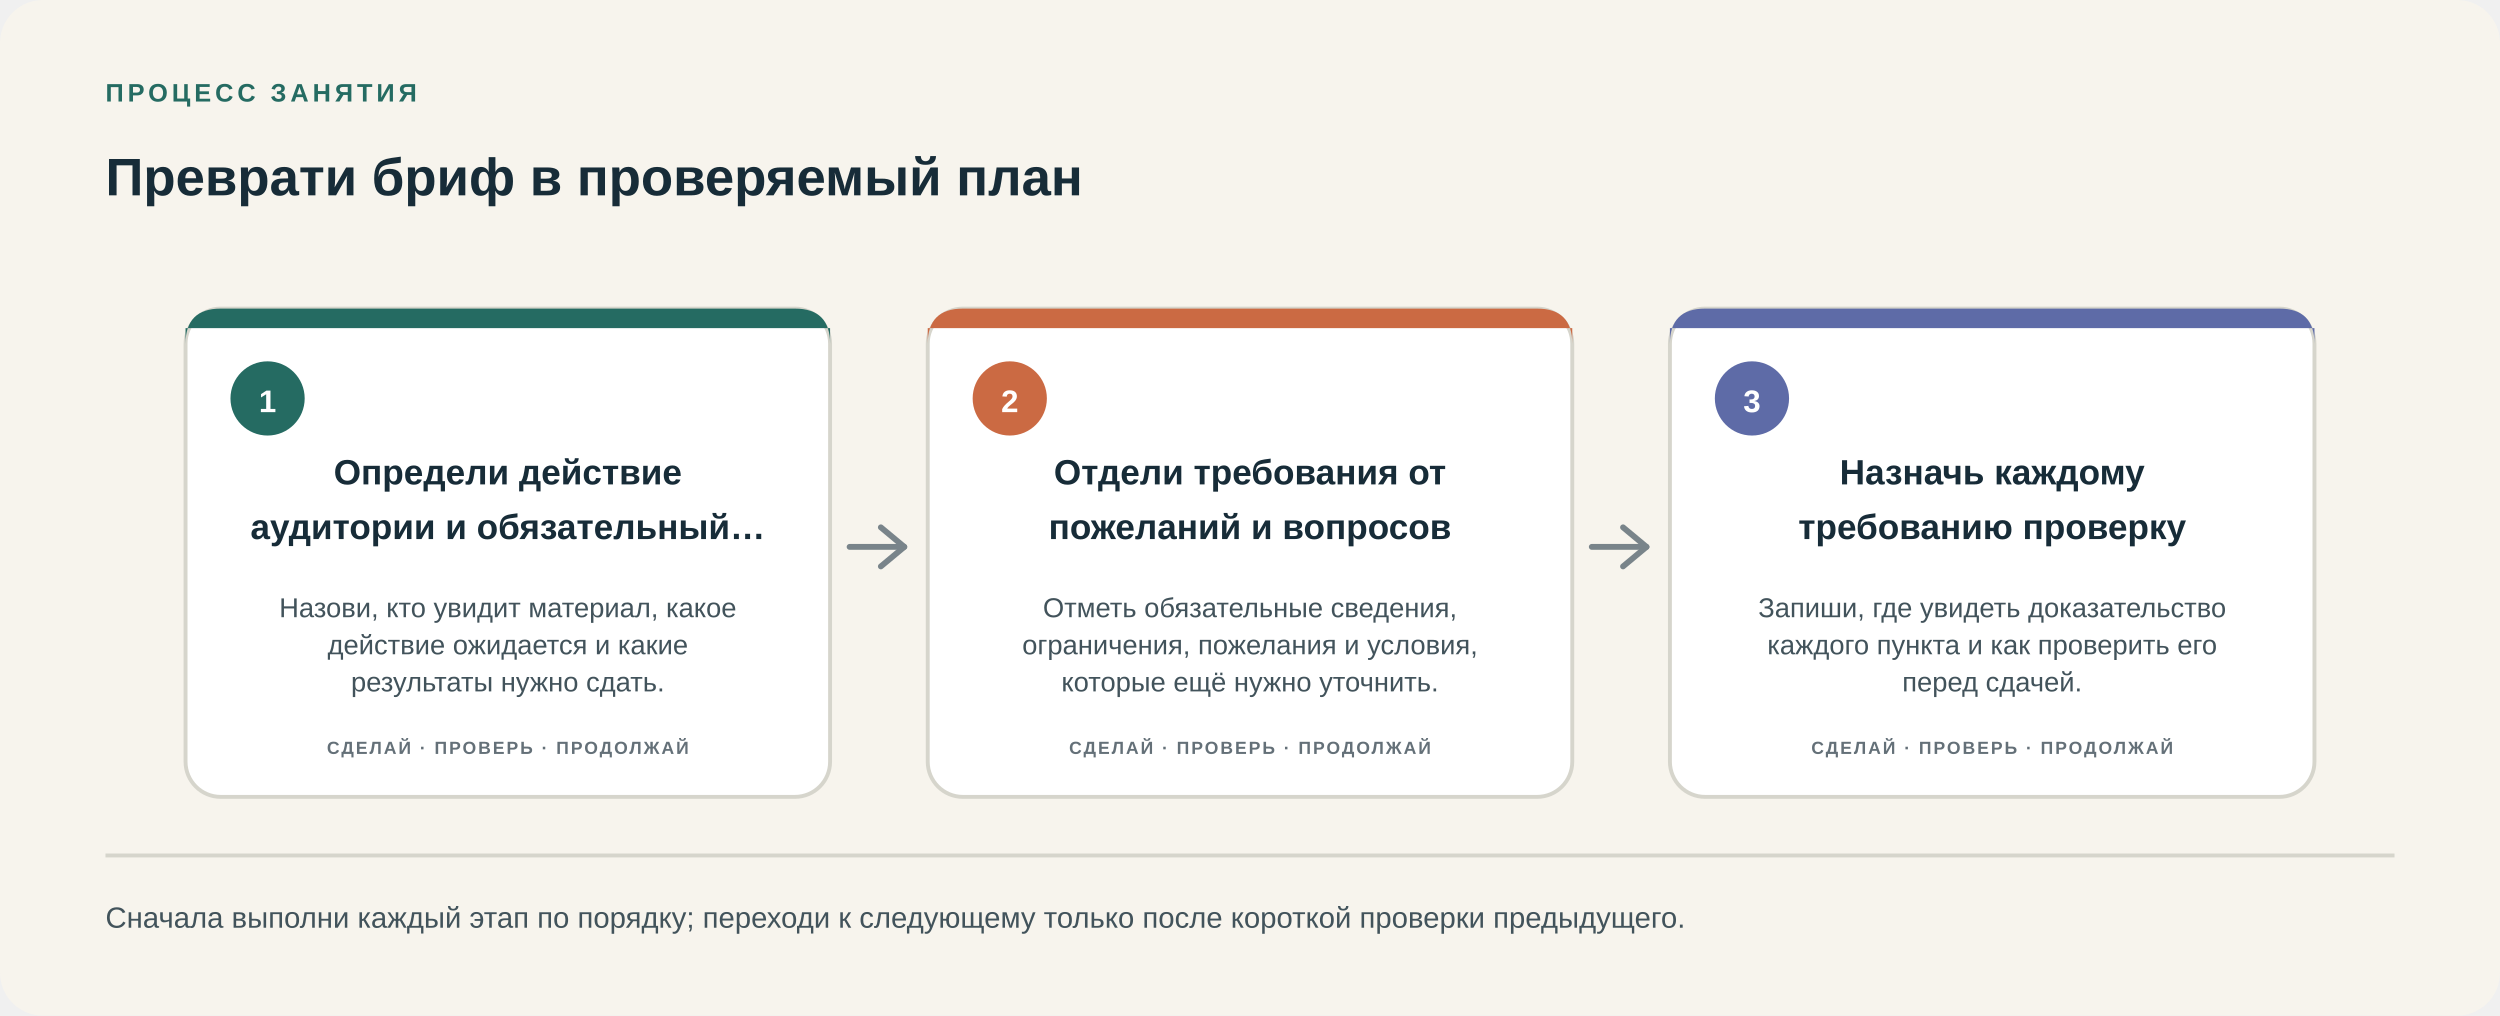
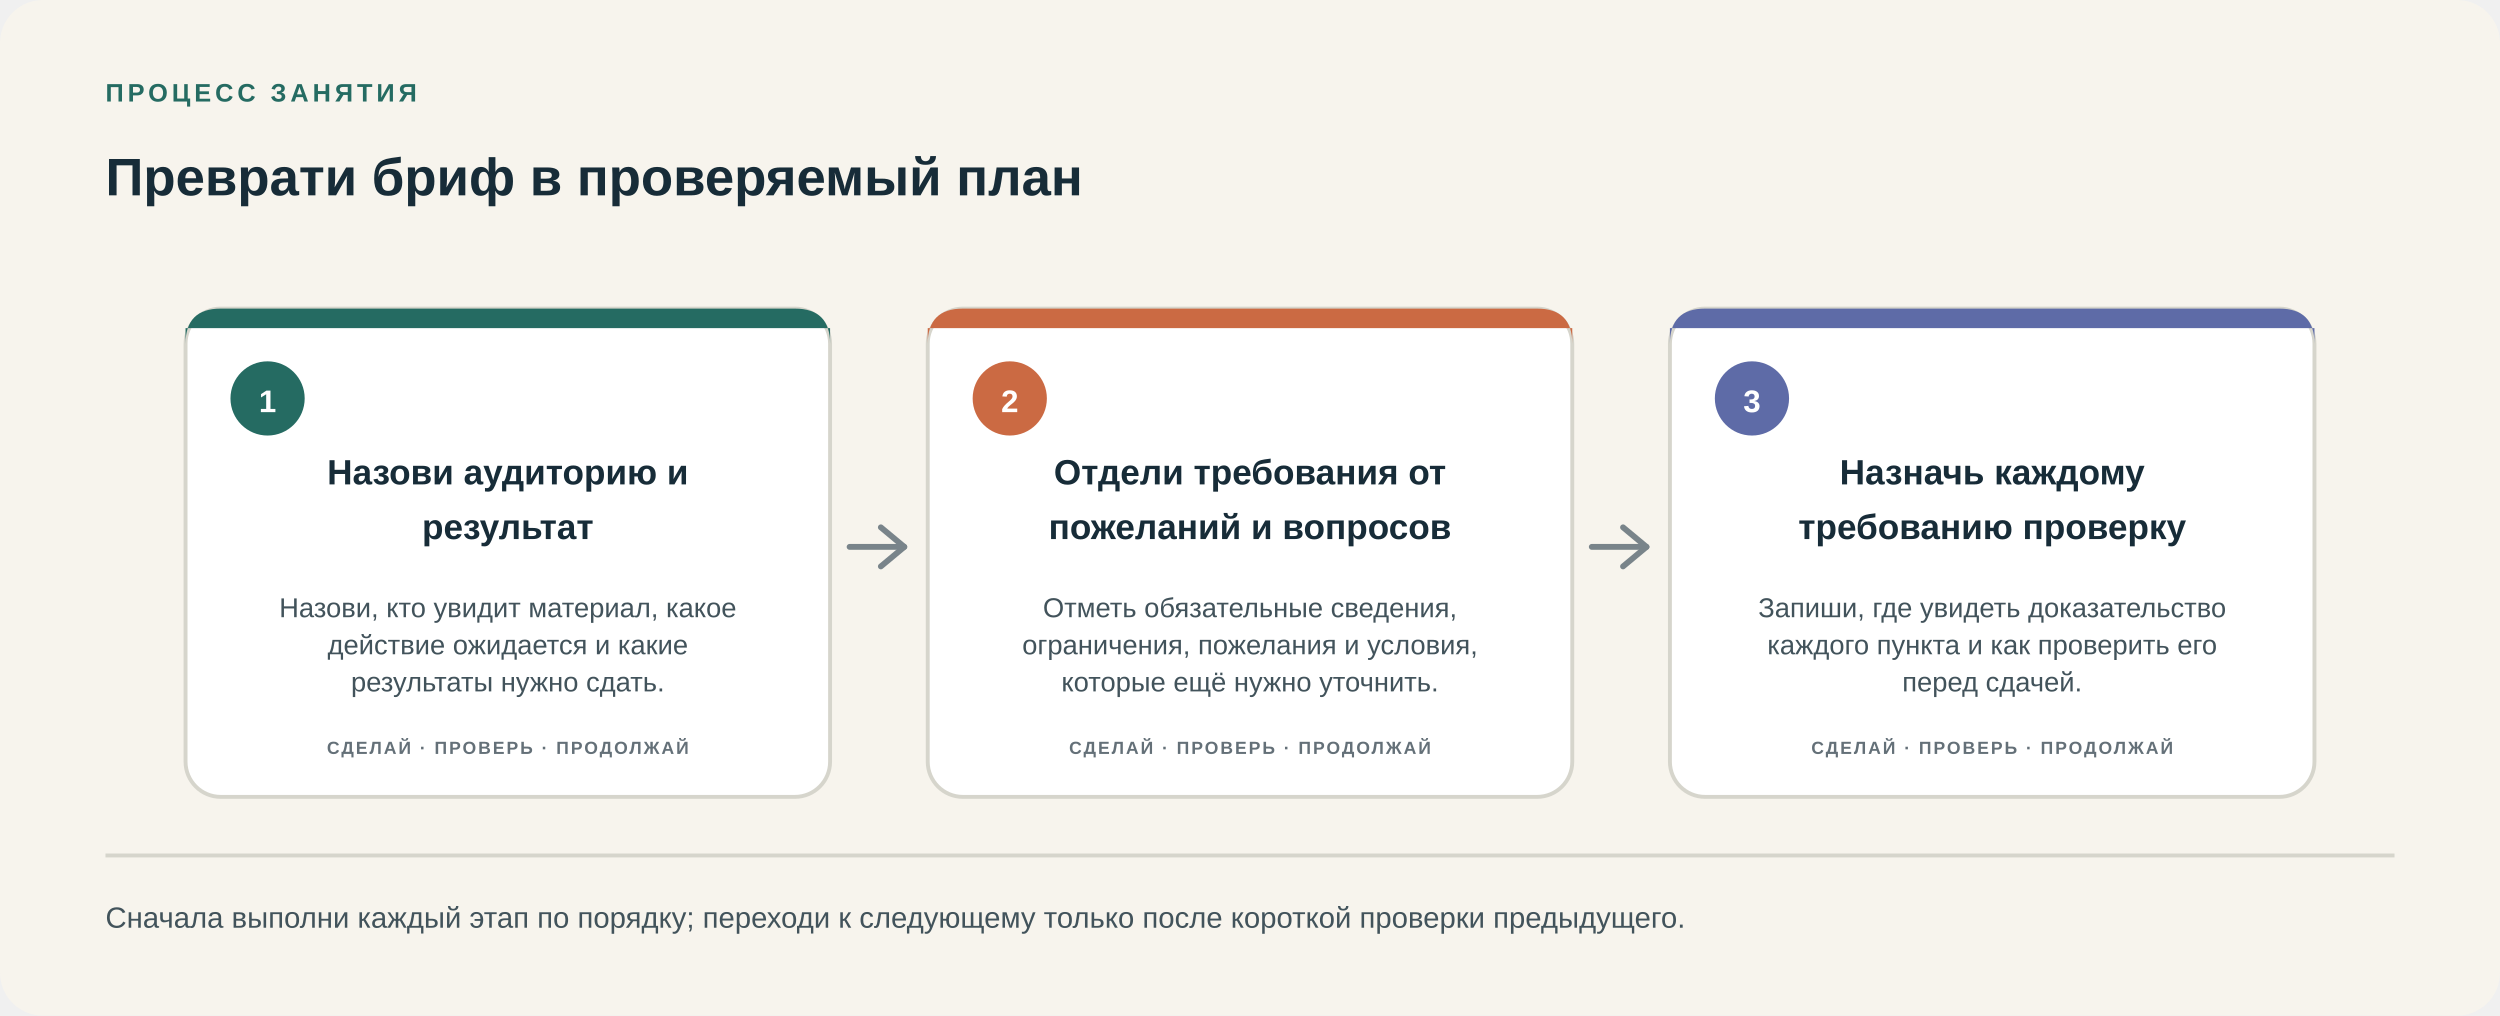
<svg xmlns="http://www.w3.org/2000/svg" viewBox="0 0 1280 520" role="img" aria-labelledby="title desc">
  <style>
    .bg{fill:#f7f4ed}.eyebrow{font:700 13px Arial,sans-serif;letter-spacing:2px;fill:#256b62}.title{font:700 27px Arial,sans-serif;fill:#172c38}.step-card{fill:#fff;stroke:#d6d5cc;stroke-width:2}.step-number{font:700 16px Arial,sans-serif;fill:#fff}.step-label{font:700 18px Arial,sans-serif;fill:#172c38}.step-detail{font:400 14px Arial,sans-serif;fill:#42535b}.micro{font:700 9px Arial,sans-serif;letter-spacing:1px;fill:#647078}.arrow{stroke:#79848a;stroke-width:3;stroke-linecap:round}.arrow-head{fill:none;stroke:#79848a;stroke-width:3;stroke-linecap:round;stroke-linejoin:round}.caption{font:400 15px Arial,sans-serif;fill:#42535b}
  </style>
  <rect class="bg" x="0" y="0" width="1280" height="520" rx="22" />
  <text x="54" y="52" class="eyebrow">ПРОЦЕСС ЗАНЯТИЯ</text>
  <text x="54" y="100" class="title">Преврати бриф в проверяемый план</text>
-   <g aria-label="Этап 1: Определи действие аудитории и обязательный результат Назови, кто увидит материал, какое действие ожидается и какие результаты нужно сдать.">
+   <g aria-label="Этап 1: Назови аудиторию и результат Назови, кто увидит материал, какое действие ожидается и какие результаты нужно сдать.">
    <rect x="95" y="158" width="330" height="250" rx="18" class="step-card" />
    <path d="M 113 158 H 407 Q 425 158 425 176 V 168 H 95 V 176 Q 95 158 113 158 Z" fill="#256b62" />
    <circle cx="137" cy="204" r="19" fill="#256b62" />
    <text x="137" y="211" text-anchor="middle" class="step-number">1</text>
-     <text x="260" y="248" text-anchor="middle" class="step-label">Определи действие</text>
-     <text x="260" y="276" text-anchor="middle" class="step-label">аудитории и обязательный…</text>
+     <text x="260" y="248" text-anchor="middle" class="step-label">Назови аудиторию и</text>
+     <text x="260" y="276" text-anchor="middle" class="step-label">результат</text>
    <text x="260" y="316" text-anchor="middle" class="step-detail">Назови, кто увидит материал, какое</text>
    <text x="260" y="335" text-anchor="middle" class="step-detail">действие ожидается и какие</text>
    <text x="260" y="354" text-anchor="middle" class="step-detail">результаты нужно сдать.</text>
    <text x="260" y="386" text-anchor="middle" class="micro">СДЕЛАЙ · ПРОВЕРЬ · ПРОДОЛЖАЙ</text>
  </g>
  <path d="M 435 280 H 463" class="arrow" />
  <path d="M 451 270 L 463 280 L 451 290" class="arrow-head" />
  <g aria-label="Этап 2: Отдели требования от пожеланий и вопросов Отметь обязательные сведения, ограничения, пожелания и условия, которые ещё нужно уточнить.">
    <rect x="475" y="158" width="330" height="250" rx="18" class="step-card" />
    <path d="M 493 158 H 787 Q 805 158 805 176 V 168 H 475 V 176 Q 475 158 493 158 Z" fill="#cb6a43" />
    <circle cx="517" cy="204" r="19" fill="#cb6a43" />
    <text x="517" y="211" text-anchor="middle" class="step-number">2</text>
    <text x="640" y="248" text-anchor="middle" class="step-label">Отдели требования от</text>
    <text x="640" y="276" text-anchor="middle" class="step-label">пожеланий и вопросов</text>
    <text x="640" y="316" text-anchor="middle" class="step-detail">Отметь обязательные сведения,</text>
    <text x="640" y="335" text-anchor="middle" class="step-detail">ограничения, пожелания и условия,</text>
    <text x="640" y="354" text-anchor="middle" class="step-detail">которые ещё нужно уточнить.</text>
    <text x="640" y="386" text-anchor="middle" class="micro">СДЕЛАЙ · ПРОВЕРЬ · ПРОДОЛЖАЙ</text>
  </g>
  <path d="M 815 280 H 843" class="arrow" />
  <path d="M 831 270 L 843 280 L 831 290" class="arrow-head" />
  <g aria-label="Этап 3: Назначь каждому требованию проверку Запиши, где увидеть доказательство каждого пункта и как проверить его перед сдачей.">
    <rect x="855" y="158" width="330" height="250" rx="18" class="step-card" />
    <path d="M 873 158 H 1167 Q 1185 158 1185 176 V 168 H 855 V 176 Q 855 158 873 158 Z" fill="#5e6ba7" />
    <circle cx="897" cy="204" r="19" fill="#5e6ba7" />
    <text x="897" y="211" text-anchor="middle" class="step-number">3</text>
    <text x="1020" y="248" text-anchor="middle" class="step-label">Назначь каждому</text>
    <text x="1020" y="276" text-anchor="middle" class="step-label">требованию проверку</text>
    <text x="1020" y="316" text-anchor="middle" class="step-detail">Запиши, где увидеть доказательство</text>
    <text x="1020" y="335" text-anchor="middle" class="step-detail">каждого пункта и как проверить его</text>
    <text x="1020" y="354" text-anchor="middle" class="step-detail">перед сдачей.</text>
    <text x="1020" y="386" text-anchor="middle" class="micro">СДЕЛАЙ · ПРОВЕРЬ · ПРОДОЛЖАЙ</text>
  </g>
  <path d="M 54 438 H 1226" stroke="#d6d5cc" stroke-width="2" />
  <text x="54" y="475" class="caption">Сначала выполни каждый этап по порядку; переходи к следующему только после короткой проверки предыдущего.</text>
</svg>
